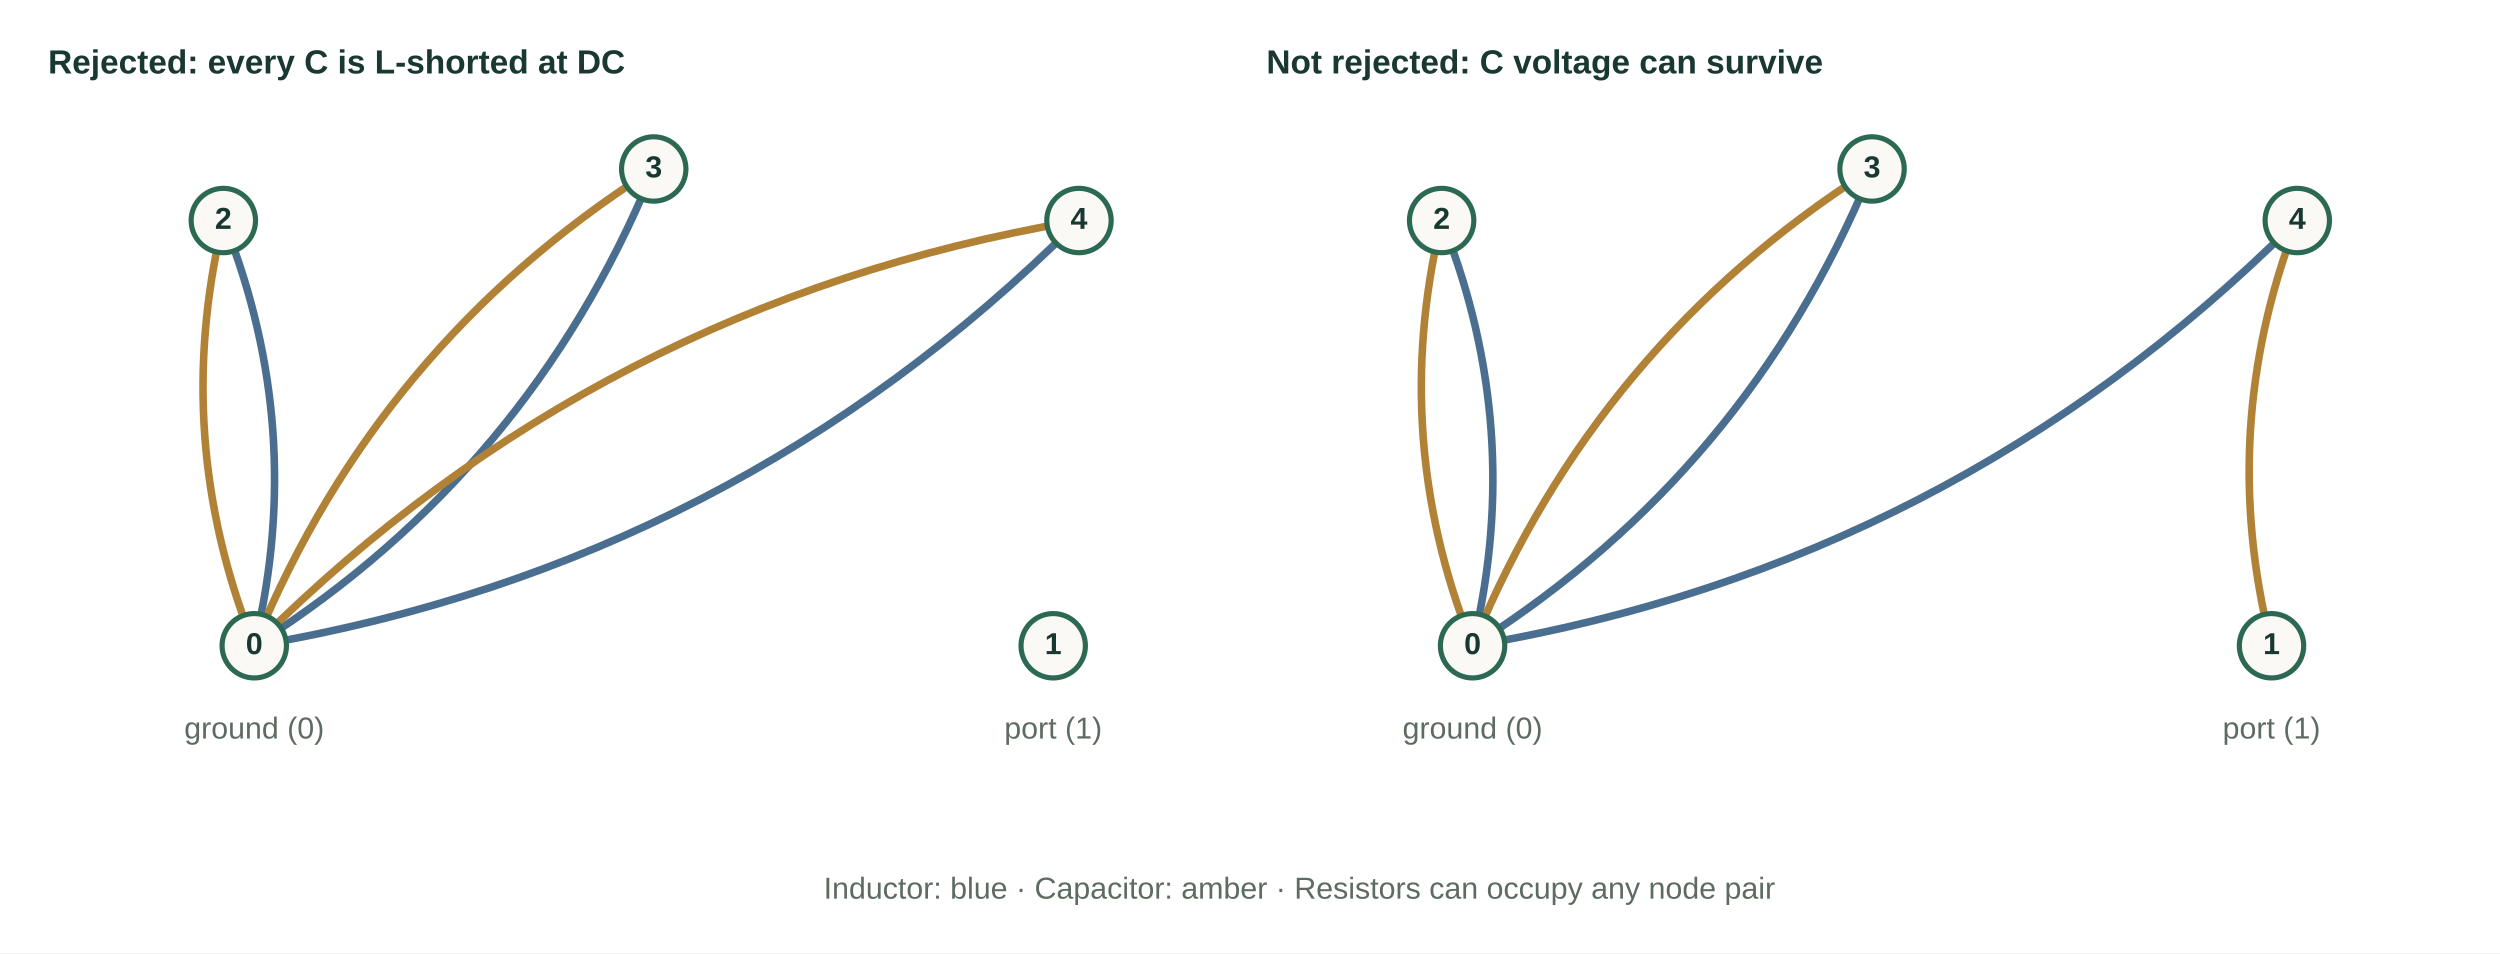
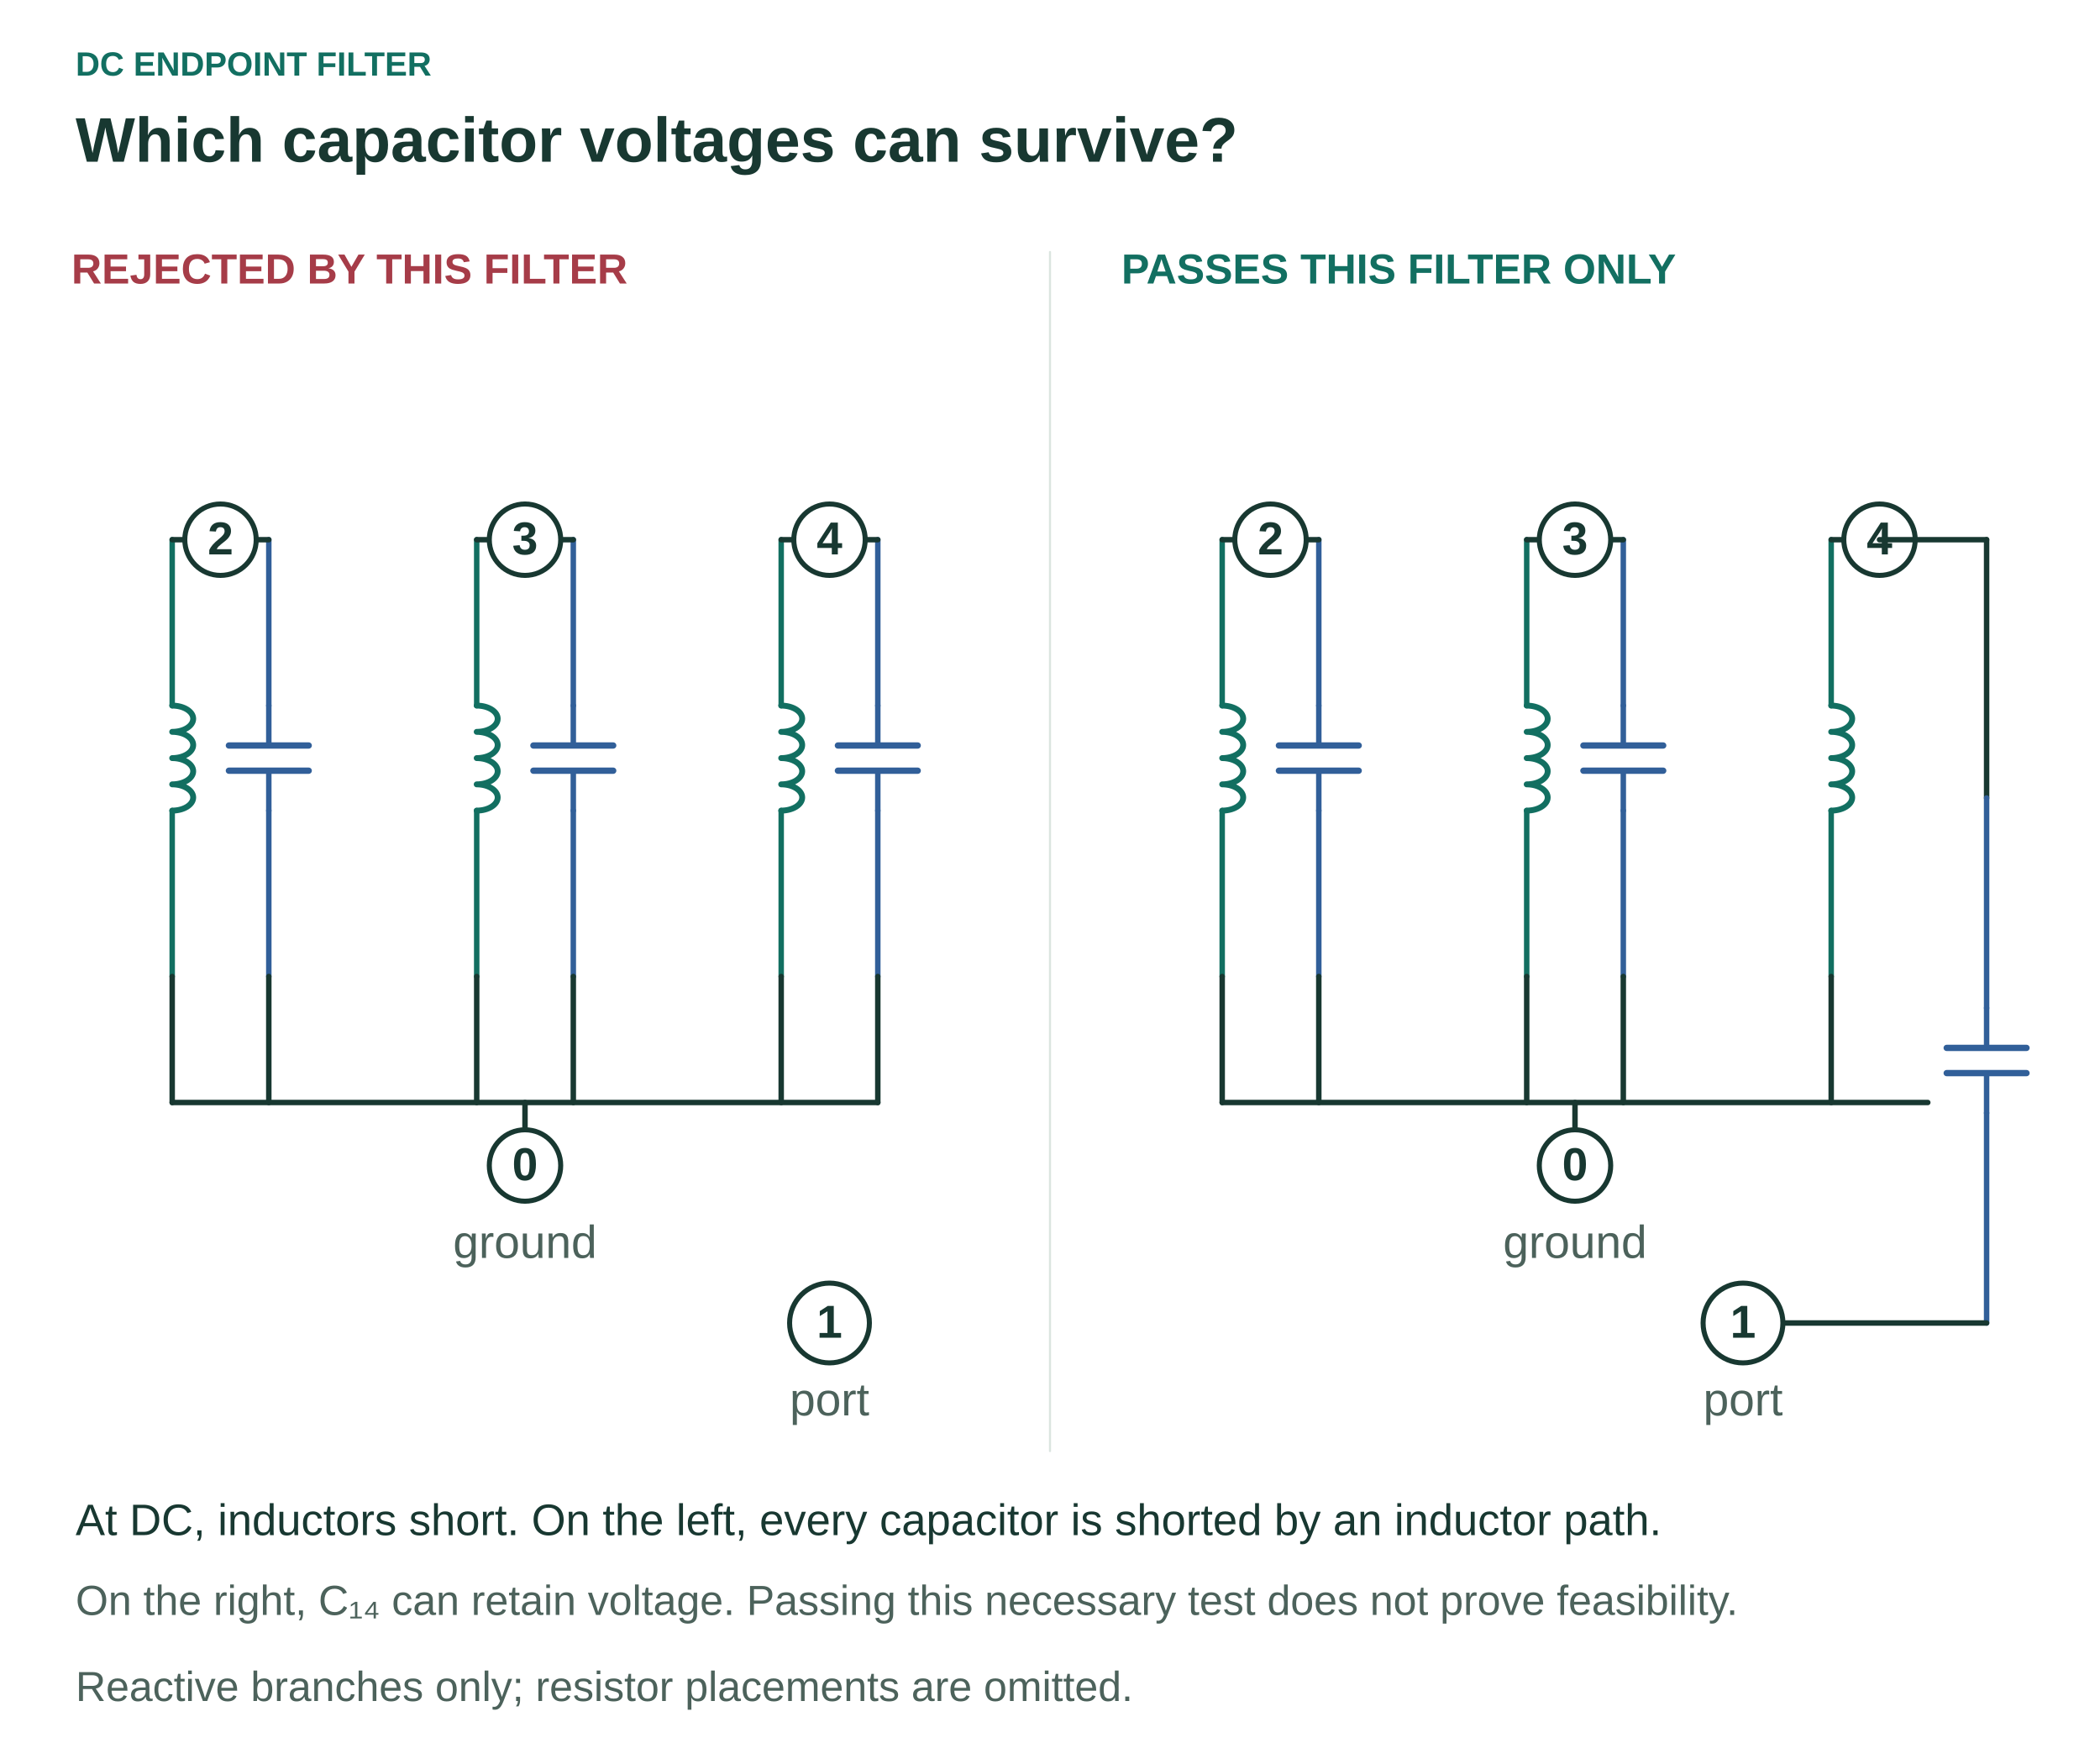
- <svg xmlns="http://www.w3.org/2000/svg" xmlns:xlink="http://www.w3.org/1999/xlink" width="823.68pt" height="314.003pt" viewBox="0 0 823.68 314.003" version="1.1">
-   <defs>
-     <style type="text/css">*{stroke-linejoin: round; stroke-linecap: butt}</style>
-   </defs>
-   <g id="figure_1">
-     <g id="patch_1">
-       <path d="M 0 314.003 L 823.68 314.003 L 823.68 0 L 0 0 z " style="fill: #ffffff" />
-     </g>
-     <g id="axes_1">
-       <g id="patch_2">
-         <path d="M 84.233 210.815 Q 100.492 141.121 74.32 74.513 " clip-path="url(#pfda4998907)" style="fill: none; stroke: #4a6e8f; stroke-width: 2.5; stroke-linecap: round" />
-       </g>
-       <g id="patch_3">
-         <path d="M 85.456 211.689 Q 174.249 154.888 214.625 57.521 " clip-path="url(#pfda4998907)" style="fill: none; stroke: #4a6e8f; stroke-width: 2.5; stroke-linecap: round" />
-       </g>
-       <g id="patch_4">
-         <path d="M 85.744 212.426 Q 241.772 185.644 354.076 74.066 " clip-path="url(#pfda4998907)" style="fill: none; stroke: #4a6e8f; stroke-width: 2.5; stroke-linecap: round" />
-       </g>
-       <g id="patch_5">
-         <path d="M 83.031 210.902 Q 56.859 144.294 73.119 74.601 " clip-path="url(#pfda4998907)" style="fill: none; stroke: #b18236; stroke-width: 2.5; stroke-linecap: round" />
-       </g>
-       <g id="patch_6">
-         <path d="M 84.531 210.914 Q 124.906 113.546 213.699 56.745 " clip-path="url(#pfda4998907)" style="fill: none; stroke: #b18236; stroke-width: 2.5; stroke-linecap: round" />
-       </g>
-       <g id="patch_7">
-         <path d="M 85.188 211.348 Q 197.493 99.771 353.521 72.989 " clip-path="url(#pfda4998907)" style="fill: none; stroke: #b18236; stroke-width: 2.5; stroke-linecap: round" />
-       </g>
-       <g id="PathCollection_1">
-         <defs>
-           <path id="m574481a4de" d="M 0 10.607 C 2.813 10.607 5.511 9.489 7.5 7.5 C 9.489 5.511 10.607 2.813 10.607 0 C 10.607 -2.813 9.489 -5.511 7.5 -7.5 C 5.511 -9.489 2.813 -10.607 0 -10.607 C -2.813 -10.607 -5.511 -9.489 -7.5 -7.5 C -9.489 -5.511 -10.607 -2.813 -10.607 0 C -10.607 2.813 -9.489 5.511 -7.5 7.5 C -5.511 9.489 -2.813 10.607 0 10.607 z " style="stroke: #2c6952; stroke-width: 1.7" />
-         </defs>
-         <g clip-path="url(#pfda4998907)">
-           <use xlink:href="#m574481a4de" x="83.77" y="212.761" style="fill: #faf9f5; stroke: #2c6952; stroke-width: 1.7" />
-         </g>
-       </g>
-       <g id="PathCollection_2">
-         <g clip-path="url(#pfda4998907)">
-           <use xlink:href="#m574481a4de" x="347.001" y="212.761" style="fill: #faf9f5; stroke: #2c6952; stroke-width: 1.7" />
-         </g>
-       </g>
-       <g id="PathCollection_3">
-         <g clip-path="url(#pfda4998907)">
-           <use xlink:href="#m574481a4de" x="73.581" y="72.655" style="fill: #faf9f5; stroke: #2c6952; stroke-width: 1.7" />
-         </g>
-       </g>
-       <g id="PathCollection_4">
-         <g clip-path="url(#pfda4998907)">
-           <use xlink:href="#m574481a4de" x="215.386" y="55.672" style="fill: #faf9f5; stroke: #2c6952; stroke-width: 1.7" />
-         </g>
-       </g>
-       <g id="PathCollection_5">
-         <g clip-path="url(#pfda4998907)">
-           <use xlink:href="#m574481a4de" x="355.492" y="72.655" style="fill: #faf9f5; stroke: #2c6952; stroke-width: 1.7" />
-         </g>
-       </g>
-       <g id="text_1">
-         <text style="font-size: 10px; font-family: Arial, Helvetica, sans-serif; text-anchor: middle; fill: #5d6b61" x="83.77" y="243.33" transform="rotate(-0 83.77044 243.33)">ground (0)</text>
-       </g>
-       <g id="text_2">
-         <text style="font-size: 10px; font-family: Arial, Helvetica, sans-serif; text-anchor: middle; fill: #5d6b61" x="347.001" y="243.33" transform="rotate(-0 347.0009 243.33)">port (1)</text>
-       </g>
-       <g id="text_3">
-         <text style="font-weight: 700; font-size: 11px; font-family: Arial, Helvetica, sans-serif; text-anchor: start; fill: #183831" x="15.84" y="24.198" transform="rotate(-0 15.84 24.19828)">Rejected: every C is L-shorted at DC</text>
-       </g>
-       <g id="text_4">
-         <text style="font-weight: 700; font-size: 10px; font-family: Arial, Helvetica, sans-serif; text-anchor: middle; fill: #183831" x="83.77" y="215.521" transform="rotate(-0 83.77044 215.5207)">0</text>
-       </g>
-       <g id="text_5">
-         <text style="font-weight: 700; font-size: 10px; font-family: Arial, Helvetica, sans-serif; text-anchor: middle; fill: #183831" x="347.001" y="215.521" transform="rotate(-0 347.0009 215.5207)">1</text>
-       </g>
-       <g id="text_6">
-         <text style="font-weight: 700; font-size: 10px; font-family: Arial, Helvetica, sans-serif; text-anchor: middle; fill: #183831" x="73.581" y="75.414" transform="rotate(-0 73.58087 75.41418)">2</text>
-       </g>
-       <g id="text_7">
-         <text style="font-weight: 700; font-size: 10px; font-family: Arial, Helvetica, sans-serif; text-anchor: middle; fill: #183831" x="215.386" y="58.432" transform="rotate(-0 215.3857 58.43157)">3</text>
-       </g>
-       <g id="text_8">
-         <text style="font-weight: 700; font-size: 10px; font-family: Arial, Helvetica, sans-serif; text-anchor: middle; fill: #183831" x="355.492" y="75.414" transform="rotate(-0 355.4922 75.41418)">4</text>
+ <svg xmlns="http://www.w3.org/2000/svg" width="1000" height="840" viewBox="0 0 1000 840" role="img" aria-labelledby="title desc">
+   <style>text{font-family: Arial, Helvetica, sans-serif;font-variant-numeric:tabular-nums}path,polyline{stroke-linecap:round;stroke-linejoin:round}</style>
+   <rect width="100%" height="100%" fill="white" />
+   <text x="36" y="36" text-anchor="start" style="font-size:16px;font-weight:700;fill:#126f61">DC ENDPOINT FILTER</text>
+   <text x="36" y="77" text-anchor="start" style="font-size:30px;font-weight:650;fill:#183831">Which capacitor voltages can survive?</text>
+   <text x="34" y="135" text-anchor="start" style="font-size:20px;font-weight:700;fill:#a63c48">REJECTED BY THIS FILTER</text>
+   <g transform="translate(30,155)">
+     <g data-component="L_02" data-kind="L" data-endpoints="0,2">
+       <g transform="translate(52,102) rotate(90.0)">
+         <path d="M0,0 L79.0,0" fill="none" stroke="#126f61" stroke-width="2.6" />
+         <path d="M129.0,0 L208.0,0" fill="none" stroke="#126f61" stroke-width="2.6" />
+         <path d="M79.0,0 a6.25,10 0 0 1 12.5,0 a6.25,10 0 0 1 12.5,0 a6.25,10 0 0 1 12.5,0 a6.25,10 0 0 1 12.5,0" fill="none" stroke="#126f61" stroke-width="2.8" />
      </g>
    </g>
-     <g id="axes_2">
-       <g id="patch_8">
-         <path d="M 485.633 210.815 Q 501.892 141.121 475.72 74.513 " clip-path="url(#p7bd4c86ce0)" style="fill: none; stroke: #4a6e8f; stroke-width: 2.5; stroke-linecap: round" />
-       </g>
-       <g id="patch_9">
-         <path d="M 486.856 211.689 Q 575.649 154.888 616.025 57.521 " clip-path="url(#p7bd4c86ce0)" style="fill: none; stroke: #4a6e8f; stroke-width: 2.5; stroke-linecap: round" />
-       </g>
-       <g id="patch_10">
-         <path d="M 487.144 212.426 Q 643.172 185.644 755.476 74.066 " clip-path="url(#p7bd4c86ce0)" style="fill: none; stroke: #4a6e8f; stroke-width: 2.5; stroke-linecap: round" />
-       </g>
-       <g id="patch_11">
-         <path d="M 484.431 210.902 Q 458.259 144.294 474.519 74.601 " clip-path="url(#p7bd4c86ce0)" style="fill: none; stroke: #b18236; stroke-width: 2.5; stroke-linecap: round" />
-       </g>
-       <g id="patch_12">
-         <path d="M 485.931 210.914 Q 526.306 113.546 615.099 56.745 " clip-path="url(#p7bd4c86ce0)" style="fill: none; stroke: #b18236; stroke-width: 2.5; stroke-linecap: round" />
-       </g>
-       <g id="patch_13">
-         <path d="M 747.916 210.822 Q 730.83 141.386 756.176 74.521 " clip-path="url(#p7bd4c86ce0)" style="fill: none; stroke: #b18236; stroke-width: 2.5; stroke-linecap: round" />
-       </g>
-       <g id="PathCollection_6">
-         <g clip-path="url(#p7bd4c86ce0)">
-           <use xlink:href="#m574481a4de" x="485.17" y="212.761" style="fill: #faf9f5; stroke: #2c6952; stroke-width: 1.7" />
-         </g>
-       </g>
-       <g id="PathCollection_7">
-         <g clip-path="url(#p7bd4c86ce0)">
-           <use xlink:href="#m574481a4de" x="748.401" y="212.761" style="fill: #faf9f5; stroke: #2c6952; stroke-width: 1.7" />
-         </g>
-       </g>
-       <g id="PathCollection_8">
-         <g clip-path="url(#p7bd4c86ce0)">
-           <use xlink:href="#m574481a4de" x="474.981" y="72.655" style="fill: #faf9f5; stroke: #2c6952; stroke-width: 1.7" />
-         </g>
-       </g>
-       <g id="PathCollection_9">
-         <g clip-path="url(#p7bd4c86ce0)">
-           <use xlink:href="#m574481a4de" x="616.786" y="55.672" style="fill: #faf9f5; stroke: #2c6952; stroke-width: 1.7" />
-         </g>
-       </g>
-       <g id="PathCollection_10">
-         <g clip-path="url(#p7bd4c86ce0)">
-           <use xlink:href="#m574481a4de" x="756.892" y="72.655" style="fill: #faf9f5; stroke: #2c6952; stroke-width: 1.7" />
-         </g>
-       </g>
-       <g id="text_9">
-         <text style="font-size: 10px; font-family: Arial, Helvetica, sans-serif; text-anchor: middle; fill: #5d6b61" x="485.17" y="243.33" transform="rotate(-0 485.1704 243.33)">ground (0)</text>
-       </g>
-       <g id="text_10">
-         <text style="font-size: 10px; font-family: Arial, Helvetica, sans-serif; text-anchor: middle; fill: #5d6b61" x="748.401" y="243.33" transform="rotate(-0 748.4009 243.33)">port (1)</text>
-       </g>
-       <g id="text_11">
-         <text style="font-weight: 700; font-size: 11px; font-family: Arial, Helvetica, sans-serif; text-anchor: start; fill: #183831" x="417.24" y="24.198" transform="rotate(-0 417.24 24.19828)">Not rejected: C voltage can survive</text>
-       </g>
-       <g id="text_12">
-         <text style="font-weight: 700; font-size: 10px; font-family: Arial, Helvetica, sans-serif; text-anchor: middle; fill: #183831" x="485.17" y="215.521" transform="rotate(-0 485.1704 215.5207)">0</text>
-       </g>
-       <g id="text_13">
-         <text style="font-weight: 700; font-size: 10px; font-family: Arial, Helvetica, sans-serif; text-anchor: middle; fill: #183831" x="748.401" y="215.521" transform="rotate(-0 748.4009 215.5207)">1</text>
-       </g>
-       <g id="text_14">
-         <text style="font-weight: 700; font-size: 10px; font-family: Arial, Helvetica, sans-serif; text-anchor: middle; fill: #183831" x="474.981" y="75.414" transform="rotate(-0 474.9809 75.41418)">2</text>
-       </g>
-       <g id="text_15">
-         <text style="font-weight: 700; font-size: 10px; font-family: Arial, Helvetica, sans-serif; text-anchor: middle; fill: #183831" x="616.786" y="58.432" transform="rotate(-0 616.7857 58.43157)">3</text>
-       </g>
-       <g id="text_16">
-         <text style="font-weight: 700; font-size: 10px; font-family: Arial, Helvetica, sans-serif; text-anchor: middle; fill: #183831" x="756.892" y="75.414" transform="rotate(-0 756.8922 75.41418)">4</text>
+     <path d="M75,102 L52,102" fill="none" stroke="#183831" stroke-width="2.6" />
+     <path d="M52,310 L52,370" fill="none" stroke="#183831" stroke-width="2.6" />
+     <g data-component="C_02" data-kind="C" data-endpoints="0,2">
+       <g transform="translate(98,102) rotate(90.0)">
+         <path d="M0,0 L79.0,0" fill="none" stroke="#315f99" stroke-width="2.6" />
+         <path d="M129.0,0 L208.0,0" fill="none" stroke="#315f99" stroke-width="2.6" />
+         <path d="M79.0,0 L98.0,0" fill="none" stroke="#315f99" stroke-width="2.6" />
+         <path d="M110.0,0 L129.0,0" fill="none" stroke="#315f99" stroke-width="2.6" />
+         <path d="M98.0,-19 L98.0,19" fill="none" stroke="#315f99" stroke-width="3" />
+         <path d="M110.0,-19 L110.0,19" fill="none" stroke="#315f99" stroke-width="3" />
      </g>
    </g>
-     <g id="text_17">
-       <text style="font-size: 10px; font-family: Arial, Helvetica, sans-serif; text-anchor: middle; fill: #5d6b61" x="428.112" y="296.083" transform="rotate(-0 428.112 296.0829)">Inductor: blue   ·   Capacitor: amber   ·   Resistors can occupy any node pair</text>
+     <path d="M75,102 L98,102" fill="none" stroke="#183831" stroke-width="2.6" />
+     <path d="M98,310 L98,370" fill="none" stroke="#183831" stroke-width="2.6" />
+     <g data-node="2" data-x="75" data-y="102">
+       <circle cx="75" cy="102" r="17" fill="white" stroke="#183831" stroke-width="2.4" />
+       <text x="75" y="109" text-anchor="middle" style="font-size:22px;font-weight:650;fill:#183831">2</text>
    </g>
+     <g data-component="L_03" data-kind="L" data-endpoints="0,3">
+       <g transform="translate(197,102) rotate(90.0)">
+         <path d="M0,0 L79.0,0" fill="none" stroke="#126f61" stroke-width="2.6" />
+         <path d="M129.0,0 L208.0,0" fill="none" stroke="#126f61" stroke-width="2.6" />
+         <path d="M79.0,0 a6.25,10 0 0 1 12.5,0 a6.25,10 0 0 1 12.5,0 a6.25,10 0 0 1 12.5,0 a6.25,10 0 0 1 12.5,0" fill="none" stroke="#126f61" stroke-width="2.8" />
+       </g>
+     </g>
+     <path d="M220,102 L197,102" fill="none" stroke="#183831" stroke-width="2.6" />
+     <path d="M197,310 L197,370" fill="none" stroke="#183831" stroke-width="2.6" />
+     <g data-component="C_03" data-kind="C" data-endpoints="0,3">
+       <g transform="translate(243,102) rotate(90.0)">
+         <path d="M0,0 L79.0,0" fill="none" stroke="#315f99" stroke-width="2.6" />
+         <path d="M129.0,0 L208.0,0" fill="none" stroke="#315f99" stroke-width="2.6" />
+         <path d="M79.0,0 L98.0,0" fill="none" stroke="#315f99" stroke-width="2.6" />
+         <path d="M110.0,0 L129.0,0" fill="none" stroke="#315f99" stroke-width="2.6" />
+         <path d="M98.0,-19 L98.0,19" fill="none" stroke="#315f99" stroke-width="3" />
+         <path d="M110.0,-19 L110.0,19" fill="none" stroke="#315f99" stroke-width="3" />
+       </g>
+     </g>
+     <path d="M220,102 L243,102" fill="none" stroke="#183831" stroke-width="2.6" />
+     <path d="M243,310 L243,370" fill="none" stroke="#183831" stroke-width="2.6" />
+     <g data-node="3" data-x="220" data-y="102">
+       <circle cx="220" cy="102" r="17" fill="white" stroke="#183831" stroke-width="2.4" />
+       <text x="220" y="109" text-anchor="middle" style="font-size:22px;font-weight:650;fill:#183831">3</text>
+     </g>
+     <g data-component="L_04" data-kind="L" data-endpoints="0,4">
+       <g transform="translate(342,102) rotate(90.0)">
+         <path d="M0,0 L79.0,0" fill="none" stroke="#126f61" stroke-width="2.6" />
+         <path d="M129.0,0 L208.0,0" fill="none" stroke="#126f61" stroke-width="2.6" />
+         <path d="M79.0,0 a6.25,10 0 0 1 12.5,0 a6.25,10 0 0 1 12.5,0 a6.25,10 0 0 1 12.5,0 a6.25,10 0 0 1 12.5,0" fill="none" stroke="#126f61" stroke-width="2.8" />
+       </g>
+     </g>
+     <path d="M365,102 L342,102" fill="none" stroke="#183831" stroke-width="2.6" />
+     <path d="M342,310 L342,370" fill="none" stroke="#183831" stroke-width="2.6" />
+     <g data-component="C_04" data-kind="C" data-endpoints="0,4">
+       <g transform="translate(388,102) rotate(90.0)">
+         <path d="M0,0 L79.0,0" fill="none" stroke="#315f99" stroke-width="2.6" />
+         <path d="M129.0,0 L208.0,0" fill="none" stroke="#315f99" stroke-width="2.6" />
+         <path d="M79.0,0 L98.0,0" fill="none" stroke="#315f99" stroke-width="2.6" />
+         <path d="M110.0,0 L129.0,0" fill="none" stroke="#315f99" stroke-width="2.6" />
+         <path d="M98.0,-19 L98.0,19" fill="none" stroke="#315f99" stroke-width="3" />
+         <path d="M110.0,-19 L110.0,19" fill="none" stroke="#315f99" stroke-width="3" />
+       </g>
+     </g>
+     <path d="M365,102 L388,102" fill="none" stroke="#183831" stroke-width="2.6" />
+     <path d="M388,310 L388,370" fill="none" stroke="#183831" stroke-width="2.6" />
+     <g data-node="4" data-x="365" data-y="102">
+       <circle cx="365" cy="102" r="17" fill="white" stroke="#183831" stroke-width="2.4" />
+       <text x="365" y="109" text-anchor="middle" style="font-size:22px;font-weight:650;fill:#183831">4</text>
+     </g>
+     <path d="M52,370 L388,370" fill="none" stroke="#183831" stroke-width="2.6" />
+     <path d="M220,370 L220,400" fill="none" stroke="#183831" stroke-width="2.6" />
+     <g data-node="0" data-x="220" data-y="400">
+       <circle cx="220" cy="400" r="17" fill="white" stroke="#183831" stroke-width="2.4" />
+       <text x="220" y="407" text-anchor="middle" style="font-size:22px;font-weight:650;fill:#183831">0</text>
+     </g>
+     <g data-node="1" data-x="365" data-y="475">
+       <circle cx="365" cy="475" r="19" fill="white" stroke="#183831" stroke-width="2.4" />
+       <text x="365" y="482" text-anchor="middle" style="font-size:22px;font-weight:650;fill:#183831">1</text>
+     </g>
+     <text x="220" y="444" text-anchor="middle" style="font-size:22px;font-weight:400;fill:#4c625b">ground</text>
+     <text x="365" y="519" text-anchor="middle" style="font-size:22px;font-weight:400;fill:#4c625b">port</text>
  </g>
-   <defs>
-     <clipPath id="pfda4998907">
-       <rect x="15.84" y="30.198" width="390.6" height="223.321" />
-     </clipPath>
-     <clipPath id="p7bd4c86ce0">
-       <rect x="417.24" y="30.198" width="390.6" height="223.321" />
-     </clipPath>
-   </defs>
+   <text x="534" y="135" text-anchor="start" style="font-size:20px;font-weight:700;fill:#126f61">PASSES THIS FILTER ONLY</text>
+   <g transform="translate(530,155)">
+     <g data-component="L_02" data-kind="L" data-endpoints="0,2">
+       <g transform="translate(52,102) rotate(90.0)">
+         <path d="M0,0 L79.0,0" fill="none" stroke="#126f61" stroke-width="2.6" />
+         <path d="M129.0,0 L208.0,0" fill="none" stroke="#126f61" stroke-width="2.6" />
+         <path d="M79.0,0 a6.25,10 0 0 1 12.5,0 a6.25,10 0 0 1 12.5,0 a6.25,10 0 0 1 12.5,0 a6.25,10 0 0 1 12.5,0" fill="none" stroke="#126f61" stroke-width="2.8" />
+       </g>
+     </g>
+     <path d="M75,102 L52,102" fill="none" stroke="#183831" stroke-width="2.6" />
+     <path d="M52,310 L52,370" fill="none" stroke="#183831" stroke-width="2.6" />
+     <g data-component="C_02" data-kind="C" data-endpoints="0,2">
+       <g transform="translate(98,102) rotate(90.0)">
+         <path d="M0,0 L79.0,0" fill="none" stroke="#315f99" stroke-width="2.6" />
+         <path d="M129.0,0 L208.0,0" fill="none" stroke="#315f99" stroke-width="2.6" />
+         <path d="M79.0,0 L98.0,0" fill="none" stroke="#315f99" stroke-width="2.6" />
+         <path d="M110.0,0 L129.0,0" fill="none" stroke="#315f99" stroke-width="2.6" />
+         <path d="M98.0,-19 L98.0,19" fill="none" stroke="#315f99" stroke-width="3" />
+         <path d="M110.0,-19 L110.0,19" fill="none" stroke="#315f99" stroke-width="3" />
+       </g>
+     </g>
+     <path d="M75,102 L98,102" fill="none" stroke="#183831" stroke-width="2.6" />
+     <path d="M98,310 L98,370" fill="none" stroke="#183831" stroke-width="2.6" />
+     <g data-node="2" data-x="75" data-y="102">
+       <circle cx="75" cy="102" r="17" fill="white" stroke="#183831" stroke-width="2.4" />
+       <text x="75" y="109" text-anchor="middle" style="font-size:22px;font-weight:650;fill:#183831">2</text>
+     </g>
+     <g data-component="L_03" data-kind="L" data-endpoints="0,3">
+       <g transform="translate(197,102) rotate(90.0)">
+         <path d="M0,0 L79.0,0" fill="none" stroke="#126f61" stroke-width="2.6" />
+         <path d="M129.0,0 L208.0,0" fill="none" stroke="#126f61" stroke-width="2.6" />
+         <path d="M79.0,0 a6.25,10 0 0 1 12.5,0 a6.25,10 0 0 1 12.5,0 a6.25,10 0 0 1 12.5,0 a6.25,10 0 0 1 12.5,0" fill="none" stroke="#126f61" stroke-width="2.8" />
+       </g>
+     </g>
+     <path d="M220,102 L197,102" fill="none" stroke="#183831" stroke-width="2.6" />
+     <path d="M197,310 L197,370" fill="none" stroke="#183831" stroke-width="2.6" />
+     <g data-component="C_03" data-kind="C" data-endpoints="0,3">
+       <g transform="translate(243,102) rotate(90.0)">
+         <path d="M0,0 L79.0,0" fill="none" stroke="#315f99" stroke-width="2.6" />
+         <path d="M129.0,0 L208.0,0" fill="none" stroke="#315f99" stroke-width="2.6" />
+         <path d="M79.0,0 L98.0,0" fill="none" stroke="#315f99" stroke-width="2.6" />
+         <path d="M110.0,0 L129.0,0" fill="none" stroke="#315f99" stroke-width="2.6" />
+         <path d="M98.0,-19 L98.0,19" fill="none" stroke="#315f99" stroke-width="3" />
+         <path d="M110.0,-19 L110.0,19" fill="none" stroke="#315f99" stroke-width="3" />
+       </g>
+     </g>
+     <path d="M220,102 L243,102" fill="none" stroke="#183831" stroke-width="2.6" />
+     <path d="M243,310 L243,370" fill="none" stroke="#183831" stroke-width="2.6" />
+     <g data-node="3" data-x="220" data-y="102">
+       <circle cx="220" cy="102" r="17" fill="white" stroke="#183831" stroke-width="2.4" />
+       <text x="220" y="109" text-anchor="middle" style="font-size:22px;font-weight:650;fill:#183831">3</text>
+     </g>
+     <g data-component="L_04" data-kind="L" data-endpoints="0,4">
+       <g transform="translate(342,102) rotate(90.0)">
+         <path d="M0,0 L79.0,0" fill="none" stroke="#126f61" stroke-width="2.6" />
+         <path d="M129.0,0 L208.0,0" fill="none" stroke="#126f61" stroke-width="2.6" />
+         <path d="M79.0,0 a6.25,10 0 0 1 12.5,0 a6.25,10 0 0 1 12.5,0 a6.25,10 0 0 1 12.5,0 a6.25,10 0 0 1 12.5,0" fill="none" stroke="#126f61" stroke-width="2.8" />
+       </g>
+     </g>
+     <path d="M365,102 L342,102" fill="none" stroke="#183831" stroke-width="2.6" />
+     <path d="M342,310 L342,370" fill="none" stroke="#183831" stroke-width="2.6" />
+     <g data-node="4" data-x="365" data-y="102">
+       <circle cx="365" cy="102" r="17" fill="white" stroke="#183831" stroke-width="2.4" />
+       <text x="365" y="109" text-anchor="middle" style="font-size:22px;font-weight:650;fill:#183831">4</text>
+     </g>
+     <path d="M52,370 L388,370" fill="none" stroke="#183831" stroke-width="2.6" />
+     <path d="M220,370 L220,400" fill="none" stroke="#183831" stroke-width="2.6" />
+     <g data-node="0" data-x="220" data-y="400">
+       <circle cx="220" cy="400" r="17" fill="white" stroke="#183831" stroke-width="2.4" />
+       <text x="220" y="407" text-anchor="middle" style="font-size:22px;font-weight:650;fill:#183831">0</text>
+     </g>
+     <path d="M365,102 L416,102" fill="none" stroke="#183831" stroke-width="2.6" />
+     <path d="M416,102 L416,225" fill="none" stroke="#183831" stroke-width="2.6" />
+     <g data-component="C_14" data-kind="C" data-endpoints="1,4">
+       <g transform="translate(416,225) rotate(90.0)">
+         <path d="M0,0 L100.0,0" fill="none" stroke="#315f99" stroke-width="2.6" />
+         <path d="M150.0,0 L250.0,0" fill="none" stroke="#315f99" stroke-width="2.6" />
+         <path d="M100.0,0 L119.0,0" fill="none" stroke="#315f99" stroke-width="2.6" />
+         <path d="M131.0,0 L150.0,0" fill="none" stroke="#315f99" stroke-width="2.6" />
+         <path d="M119.0,-19 L119.0,19" fill="none" stroke="#315f99" stroke-width="3" />
+         <path d="M131.0,-19 L131.0,19" fill="none" stroke="#315f99" stroke-width="3" />
+       </g>
+     </g>
+     <path d="M416,475 L300,475" fill="none" stroke="#183831" stroke-width="2.6" />
+     <g data-node="1" data-x="300" data-y="475">
+       <circle cx="300" cy="475" r="19" fill="white" stroke="#183831" stroke-width="2.4" />
+       <text x="300" y="482" text-anchor="middle" style="font-size:22px;font-weight:650;fill:#183831">1</text>
+     </g>
+     <text x="220" y="444" text-anchor="middle" style="font-size:22px;font-weight:400;fill:#4c625b">ground</text>
+     <text x="300" y="519" text-anchor="middle" style="font-size:22px;font-weight:400;fill:#4c625b">port</text>
+   </g>
+   <path d="M500,120 L500,691" fill="none" stroke="#dbe5e0" stroke-width="1" />
+   <text x="36" y="731" text-anchor="start" style="font-size:21px;font-weight:400;fill:#183831">At DC, inductors short. On the left, every capacitor is shorted by an inductor path.</text>
+   <text x="36" y="769" text-anchor="start" style="font-size:20px;font-weight:400;fill:#4c625b">On the right, C₁₄ can retain voltage. Passing this necessary test does not prove feasibility.</text>
+   <text x="36" y="810" text-anchor="start" style="font-size:20px;font-weight:400;fill:#4c625b">Reactive branches only; resistor placements are omitted.</text>
</svg>
